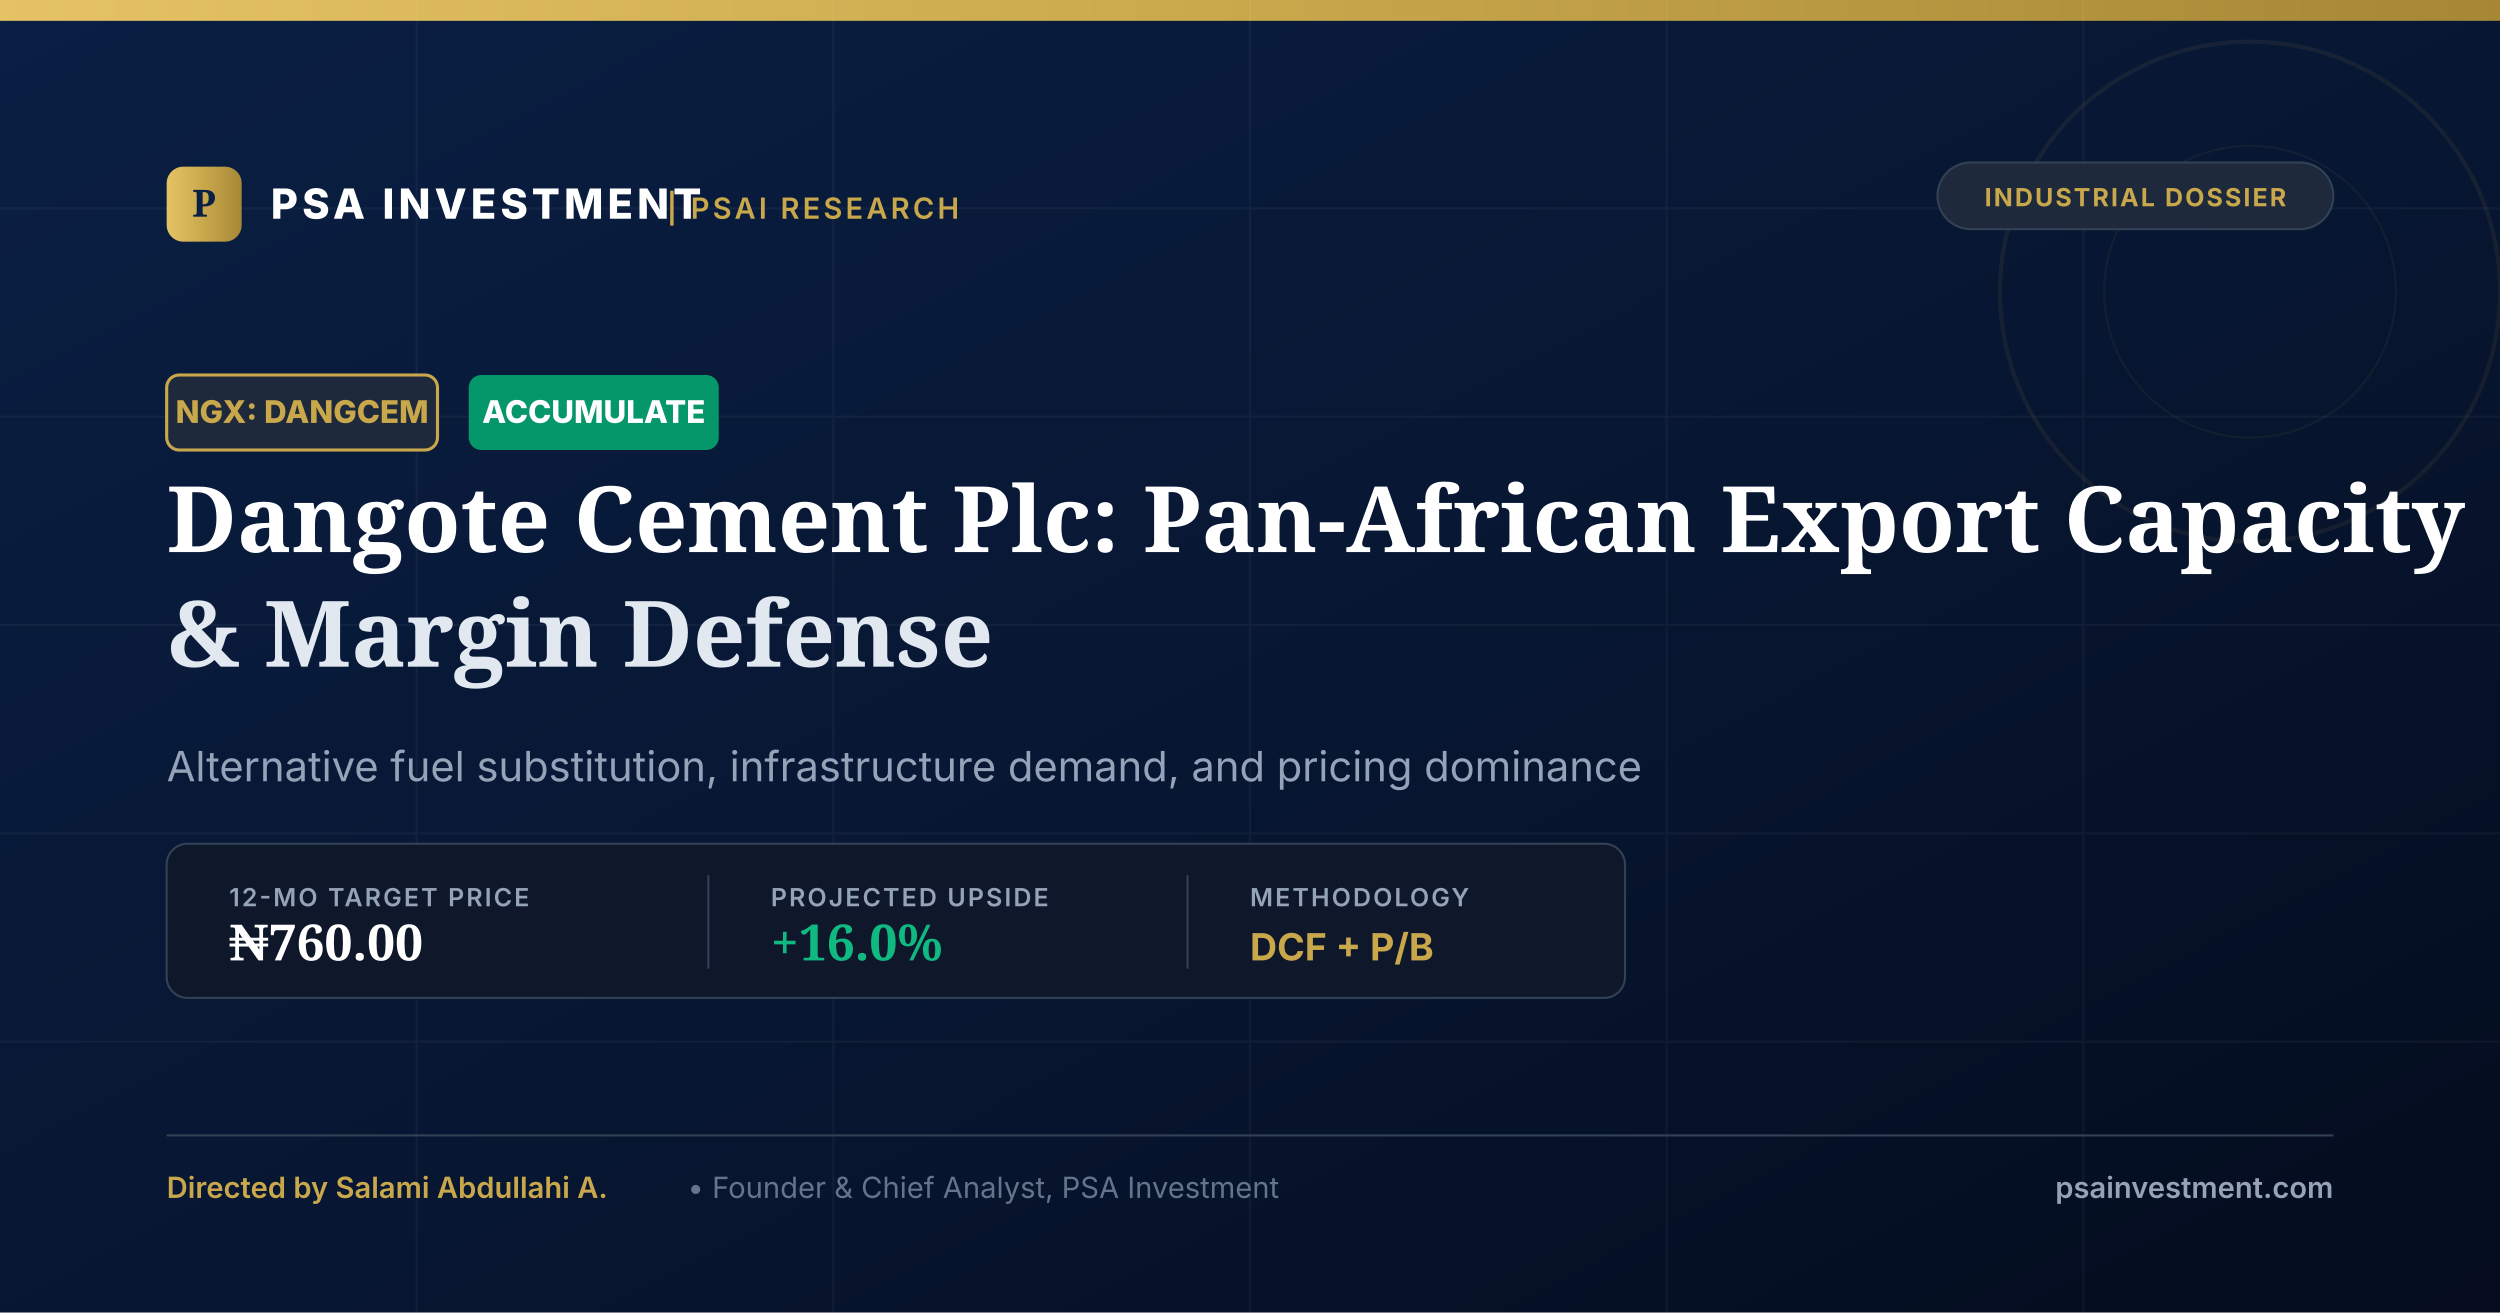
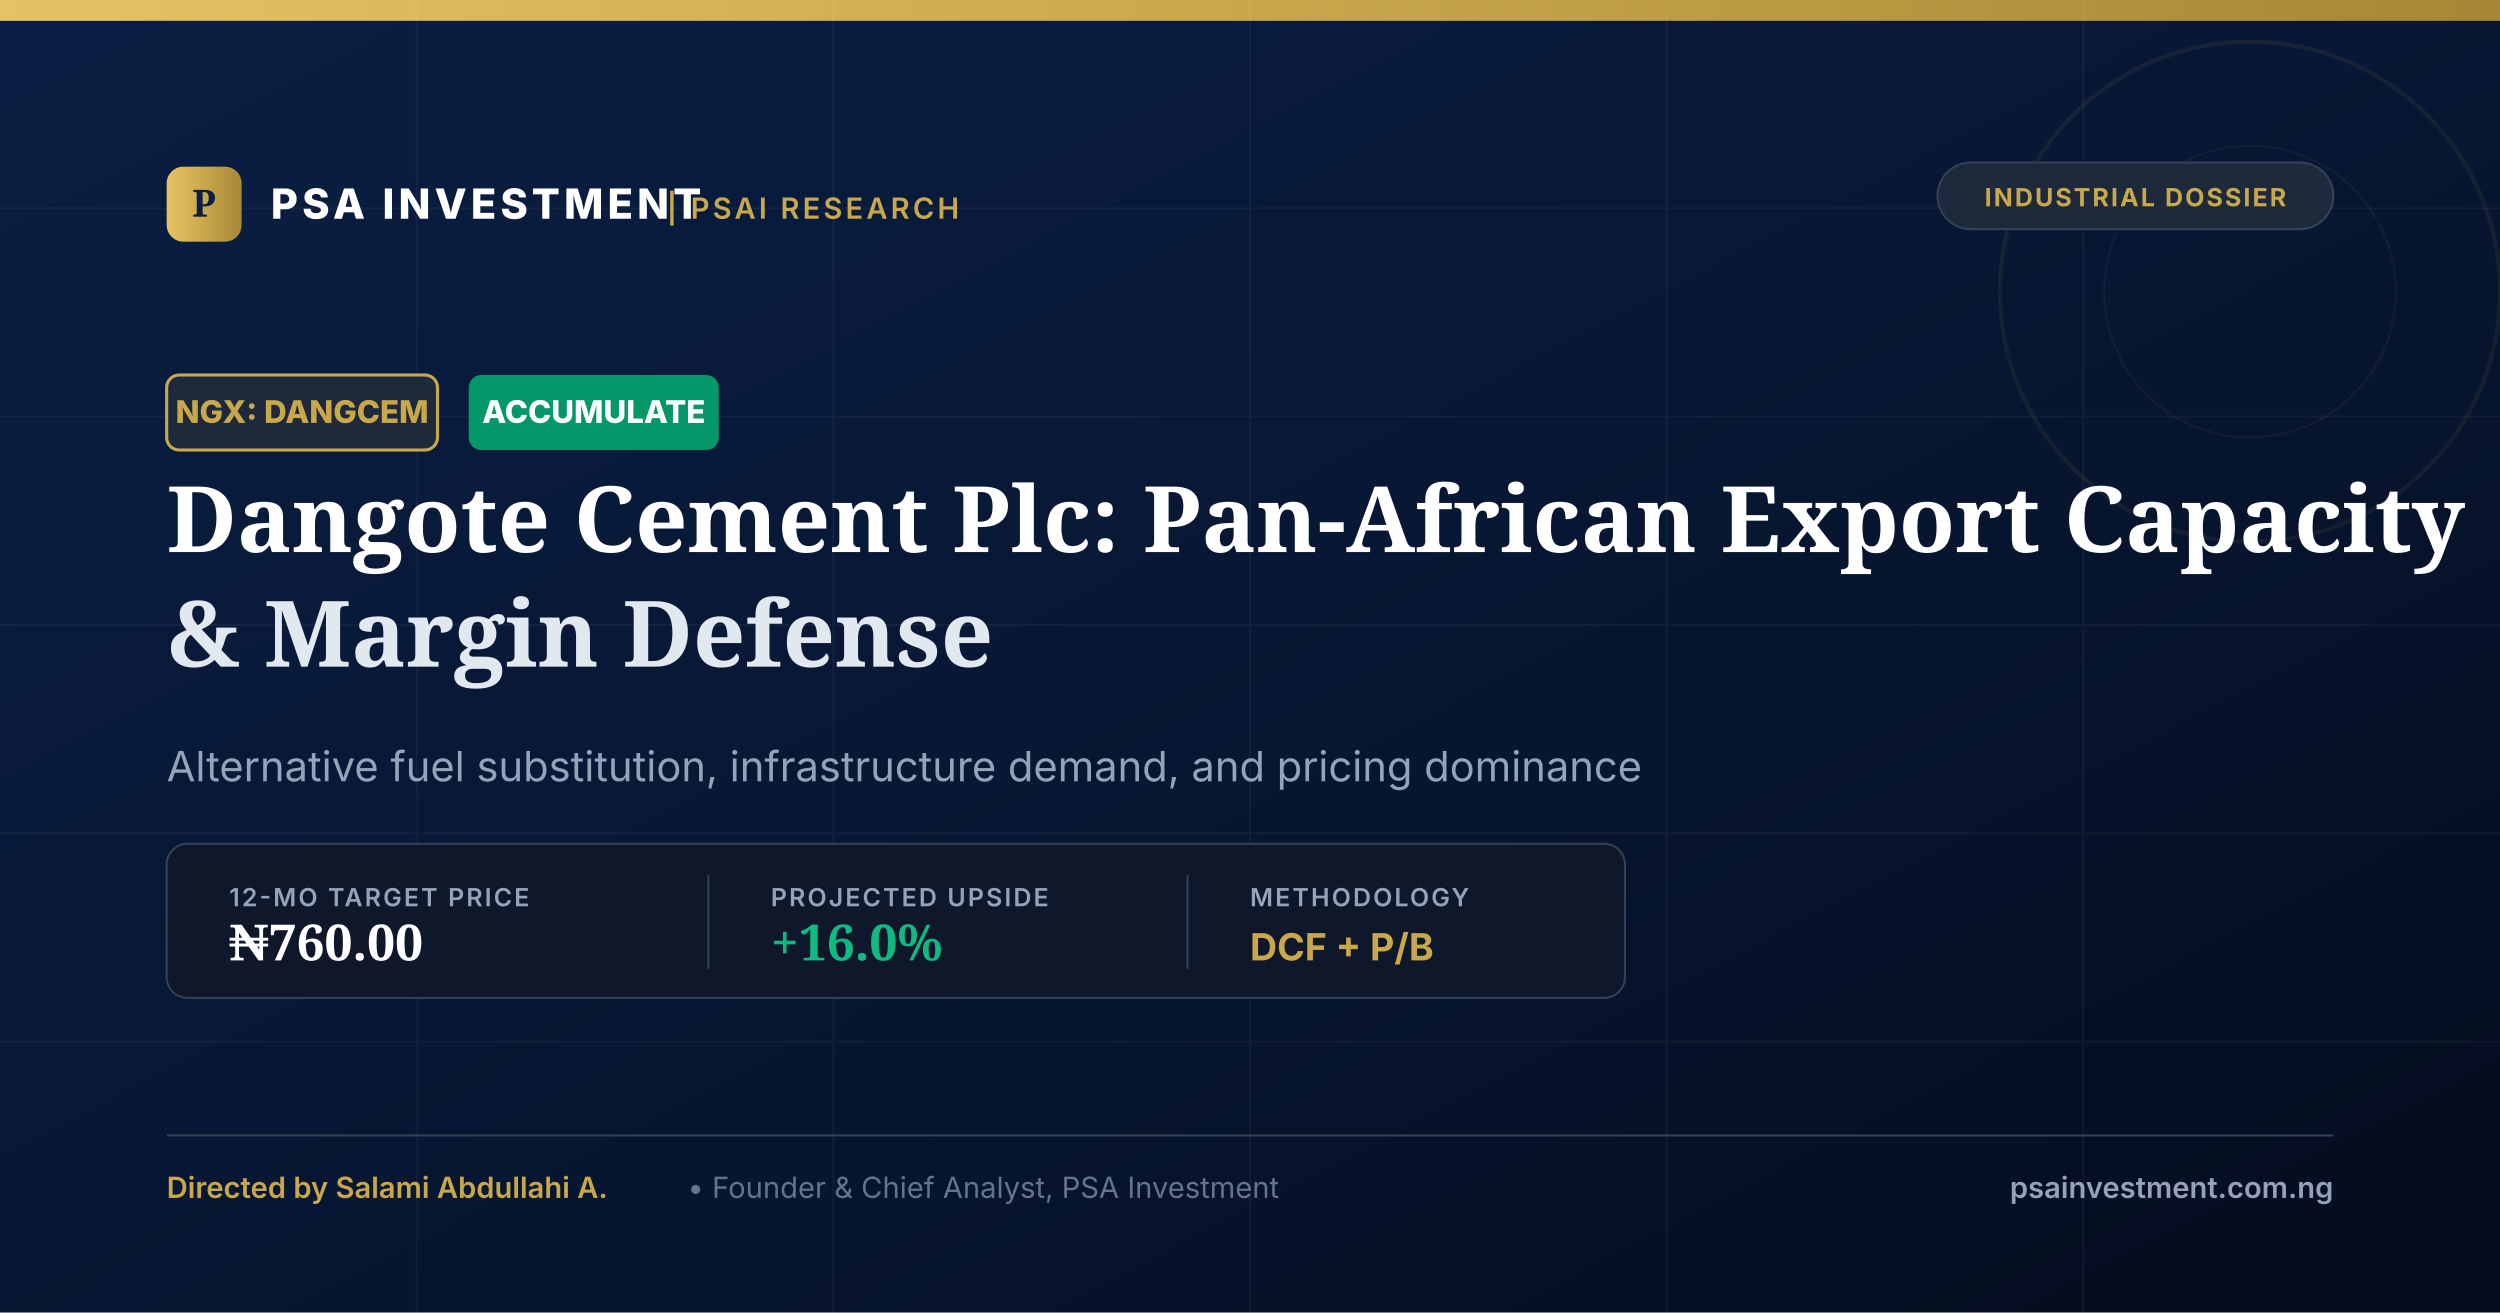
<svg xmlns="http://www.w3.org/2000/svg" width="1200" height="630" viewBox="0 0 1200 630">
  <defs>
    <linearGradient id="bgGrad" x1="0%" y1="0%" x2="100%" y2="100%">
      <stop offset="0%" stop-color="#0A1F44" />
      <stop offset="60%" stop-color="#07152F" />
      <stop offset="100%" stop-color="#040C1D" />
    </linearGradient>
    <linearGradient id="goldGrad" x1="0%" y1="0%" x2="100%" y2="0%">
      <stop offset="0%" stop-color="#E5C365" />
      <stop offset="50%" stop-color="#C9A84C" />
      <stop offset="100%" stop-color="#A68735" />
    </linearGradient>
  </defs>
  <rect width="1200" height="630" fill="url(#bgGrad)" />
  <rect x="0" y="0" width="1200" height="10" fill="url(#goldGrad)" />
  <g opacity="0.04" stroke="#FFFFFF" stroke-width="1">
    <line x1="0" y1="100" x2="1200" y2="100" />
    <line x1="0" y1="200" x2="1200" y2="200" />
    <line x1="0" y1="300" x2="1200" y2="300" />
    <line x1="0" y1="400" x2="1200" y2="400" />
    <line x1="0" y1="500" x2="1200" y2="500" />
    <line x1="200" y1="0" x2="200" y2="630" />
    <line x1="400" y1="0" x2="400" y2="630" />
    <line x1="600" y1="0" x2="600" y2="630" />
    <line x1="800" y1="0" x2="800" y2="630" />
    <line x1="1000" y1="0" x2="1000" y2="630" />
  </g>
  <circle cx="1080" cy="140" r="120" fill="none" stroke="#C9A84C" stroke-width="2" opacity="0.08" />
  <circle cx="1080" cy="140" r="70" fill="none" stroke="#C9A84C" stroke-width="1" opacity="0.06" />
  <g transform="translate(80, 80)">
    <rect x="0" y="0" width="36" height="36" rx="8" fill="url(#goldGrad)" />
    <text x="18" y="24" font-family="'Playfair Display', Georgia, serif" font-size="18" font-weight="bold" fill="#0A1F44" text-anchor="middle">P</text>
    <text x="50" y="25" font-family="'Inter', -apple-system, sans-serif" font-size="20" font-weight="800" fill="#FFFFFF" letter-spacing="2">PSA INVESTMENT</text>
    <text x="240" y="25" font-family="'Inter', -apple-system, sans-serif" font-size="14" font-weight="600" fill="#C9A84C" letter-spacing="1.5">| PSAI RESEARCH</text>
    <rect x="850" y="-2" width="190" height="32" rx="16" fill="#1E293B" stroke="#334155" stroke-width="1" />
    <text x="945" y="19" font-family="'Inter', -apple-system, sans-serif" font-size="12" font-weight="700" fill="#C9A84C" text-anchor="middle" letter-spacing="1">INDUSTRIAL DOSSIER</text>
  </g>
  <g transform="translate(80, 180)">
    <g transform="translate(0, 0)">
      <rect x="0" y="0" width="130" height="36" rx="6" fill="#1E293B" stroke="#C9A84C" stroke-width="1.5" />
      <text x="65" y="23" font-family="'Inter', -apple-system, sans-serif" font-size="15" font-weight="800" fill="#C9A84C" text-anchor="middle">NGX: DANGCEM</text>
      <rect x="145" y="0" width="120" height="36" rx="6" fill="#059669" />
      <text x="205" y="23" font-family="'Inter', -apple-system, sans-serif" font-size="15" font-weight="800" fill="#FFFFFF" text-anchor="middle">ACCUMULATE</text>
    </g>
    <text x="0" y="85" font-family="'Playfair Display', Georgia, serif" font-size="44" font-weight="bold" fill="#FFFFFF">
      Dangote Cement Plc: Pan-African Export Capacity
    </text>
    <text x="0" y="140" font-family="'Playfair Display', Georgia, serif" font-size="44" font-weight="bold" fill="#E2E8F0">
      &amp; Margin Defense
    </text>
    <text x="0" y="195" font-family="'Inter', -apple-system, sans-serif" font-size="20" font-weight="400" fill="#94A3B8">
      Alternative fuel substitution, infrastructure demand, and pricing dominance
    </text>
    <g transform="translate(0, 225)">
      <rect x="0" y="0" width="700" height="74" rx="10" fill="#0F172A" stroke="#334155" stroke-width="1" />
      <text x="30" y="30" font-family="'Inter', sans-serif" font-size="12" font-weight="600" fill="#94A3B8" letter-spacing="1">12-MO TARGET PRICE</text>
      <text x="30" y="56" font-family="'Playfair Display', serif" font-size="24" font-weight="bold" fill="#FFFFFF">₦760.00</text>
      <line x1="260" y1="15" x2="260" y2="60" stroke="#334155" stroke-width="1" />
      <text x="290" y="30" font-family="'Inter', sans-serif" font-size="12" font-weight="600" fill="#94A3B8" letter-spacing="1">PROJECTED UPSIDE</text>
      <text x="290" y="56" font-family="'Playfair Display', serif" font-size="24" font-weight="bold" fill="#10B981">+16.0%</text>
      <line x1="490" y1="15" x2="490" y2="60" stroke="#334155" stroke-width="1" />
      <text x="520" y="30" font-family="'Inter', sans-serif" font-size="12" font-weight="600" fill="#94A3B8" letter-spacing="1">METHODOLOGY</text>
      <text x="520" y="56" font-family="'Inter', sans-serif" font-size="18" font-weight="700" fill="#C9A84C">DCF + P/B</text>
    </g>
  </g>
  <g transform="translate(80, 570)">
    <line x1="0" y1="-25" x2="1040" y2="-25" stroke="#334155" stroke-width="1" />
    <text x="0" y="5" font-family="'Inter', sans-serif" font-size="14" font-weight="600" fill="#C9A84C">Directed by Salami Abdullahi A.</text>
    <text x="250" y="5" font-family="'Inter', sans-serif" font-size="14" font-weight="400" fill="#64748B">• Founder &amp; Chief Analyst, PSA Investment</text>
-     <text x="1040" y="5" font-family="'Inter', sans-serif" font-size="14" font-weight="600" fill="#94A3B8" text-anchor="end">psainvestment.com</text>
+     <text x="1040" y="5" font-family="'Inter', sans-serif" font-size="14" font-weight="600" fill="#94A3B8" text-anchor="end">psainvestment.com.ng</text>
  </g>
</svg>
